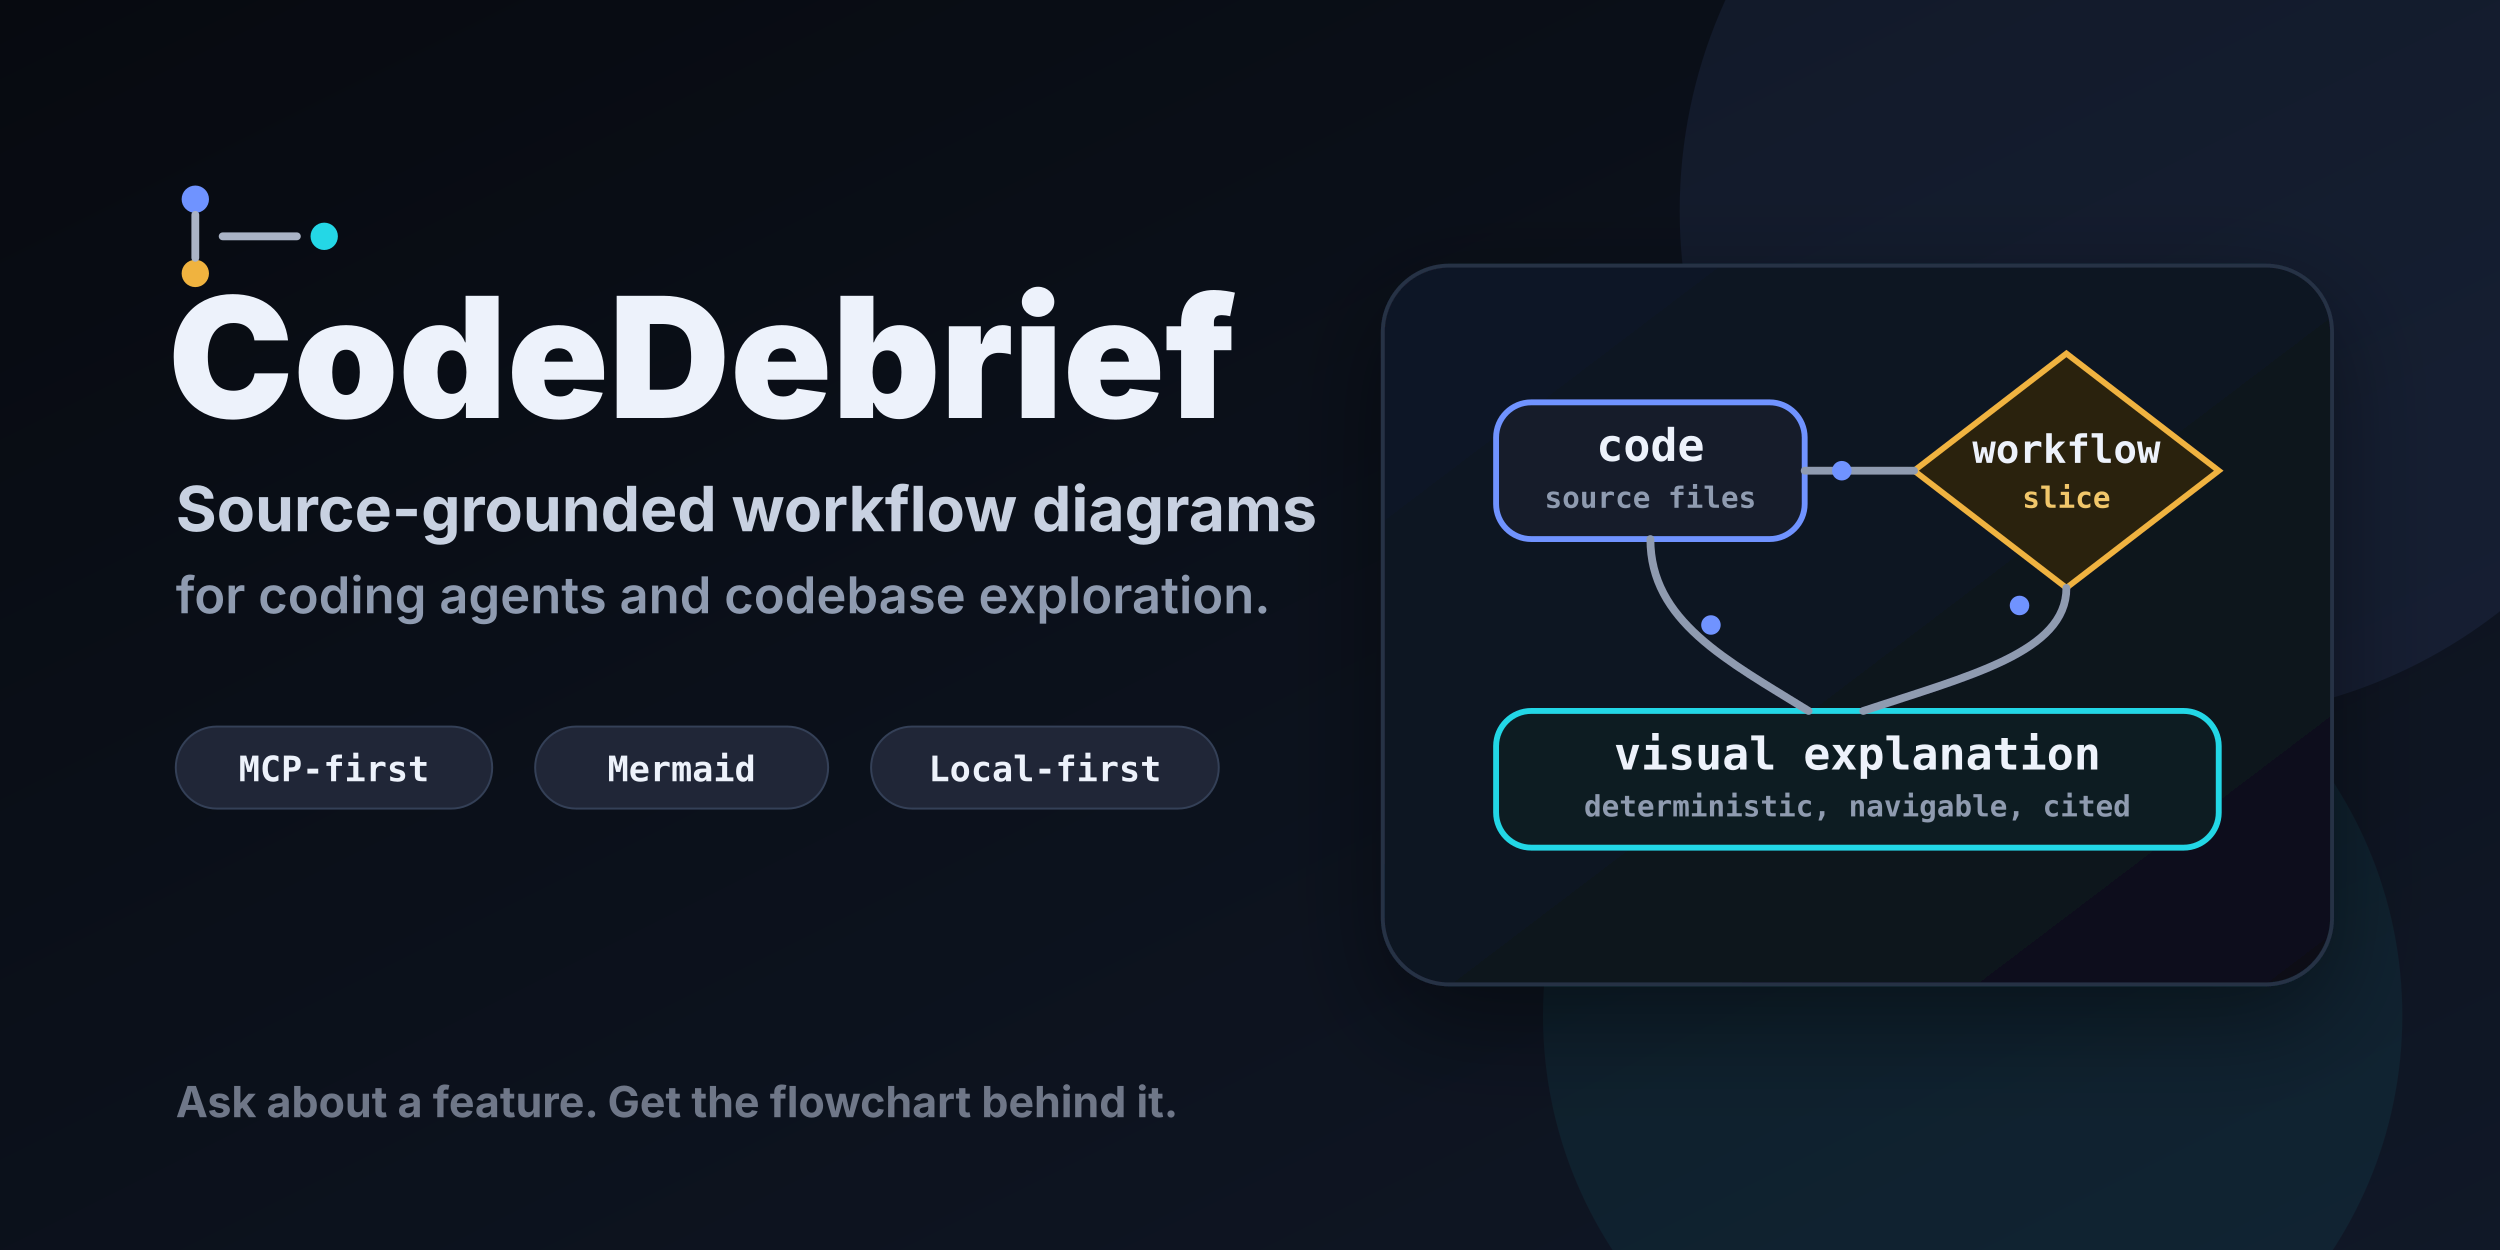
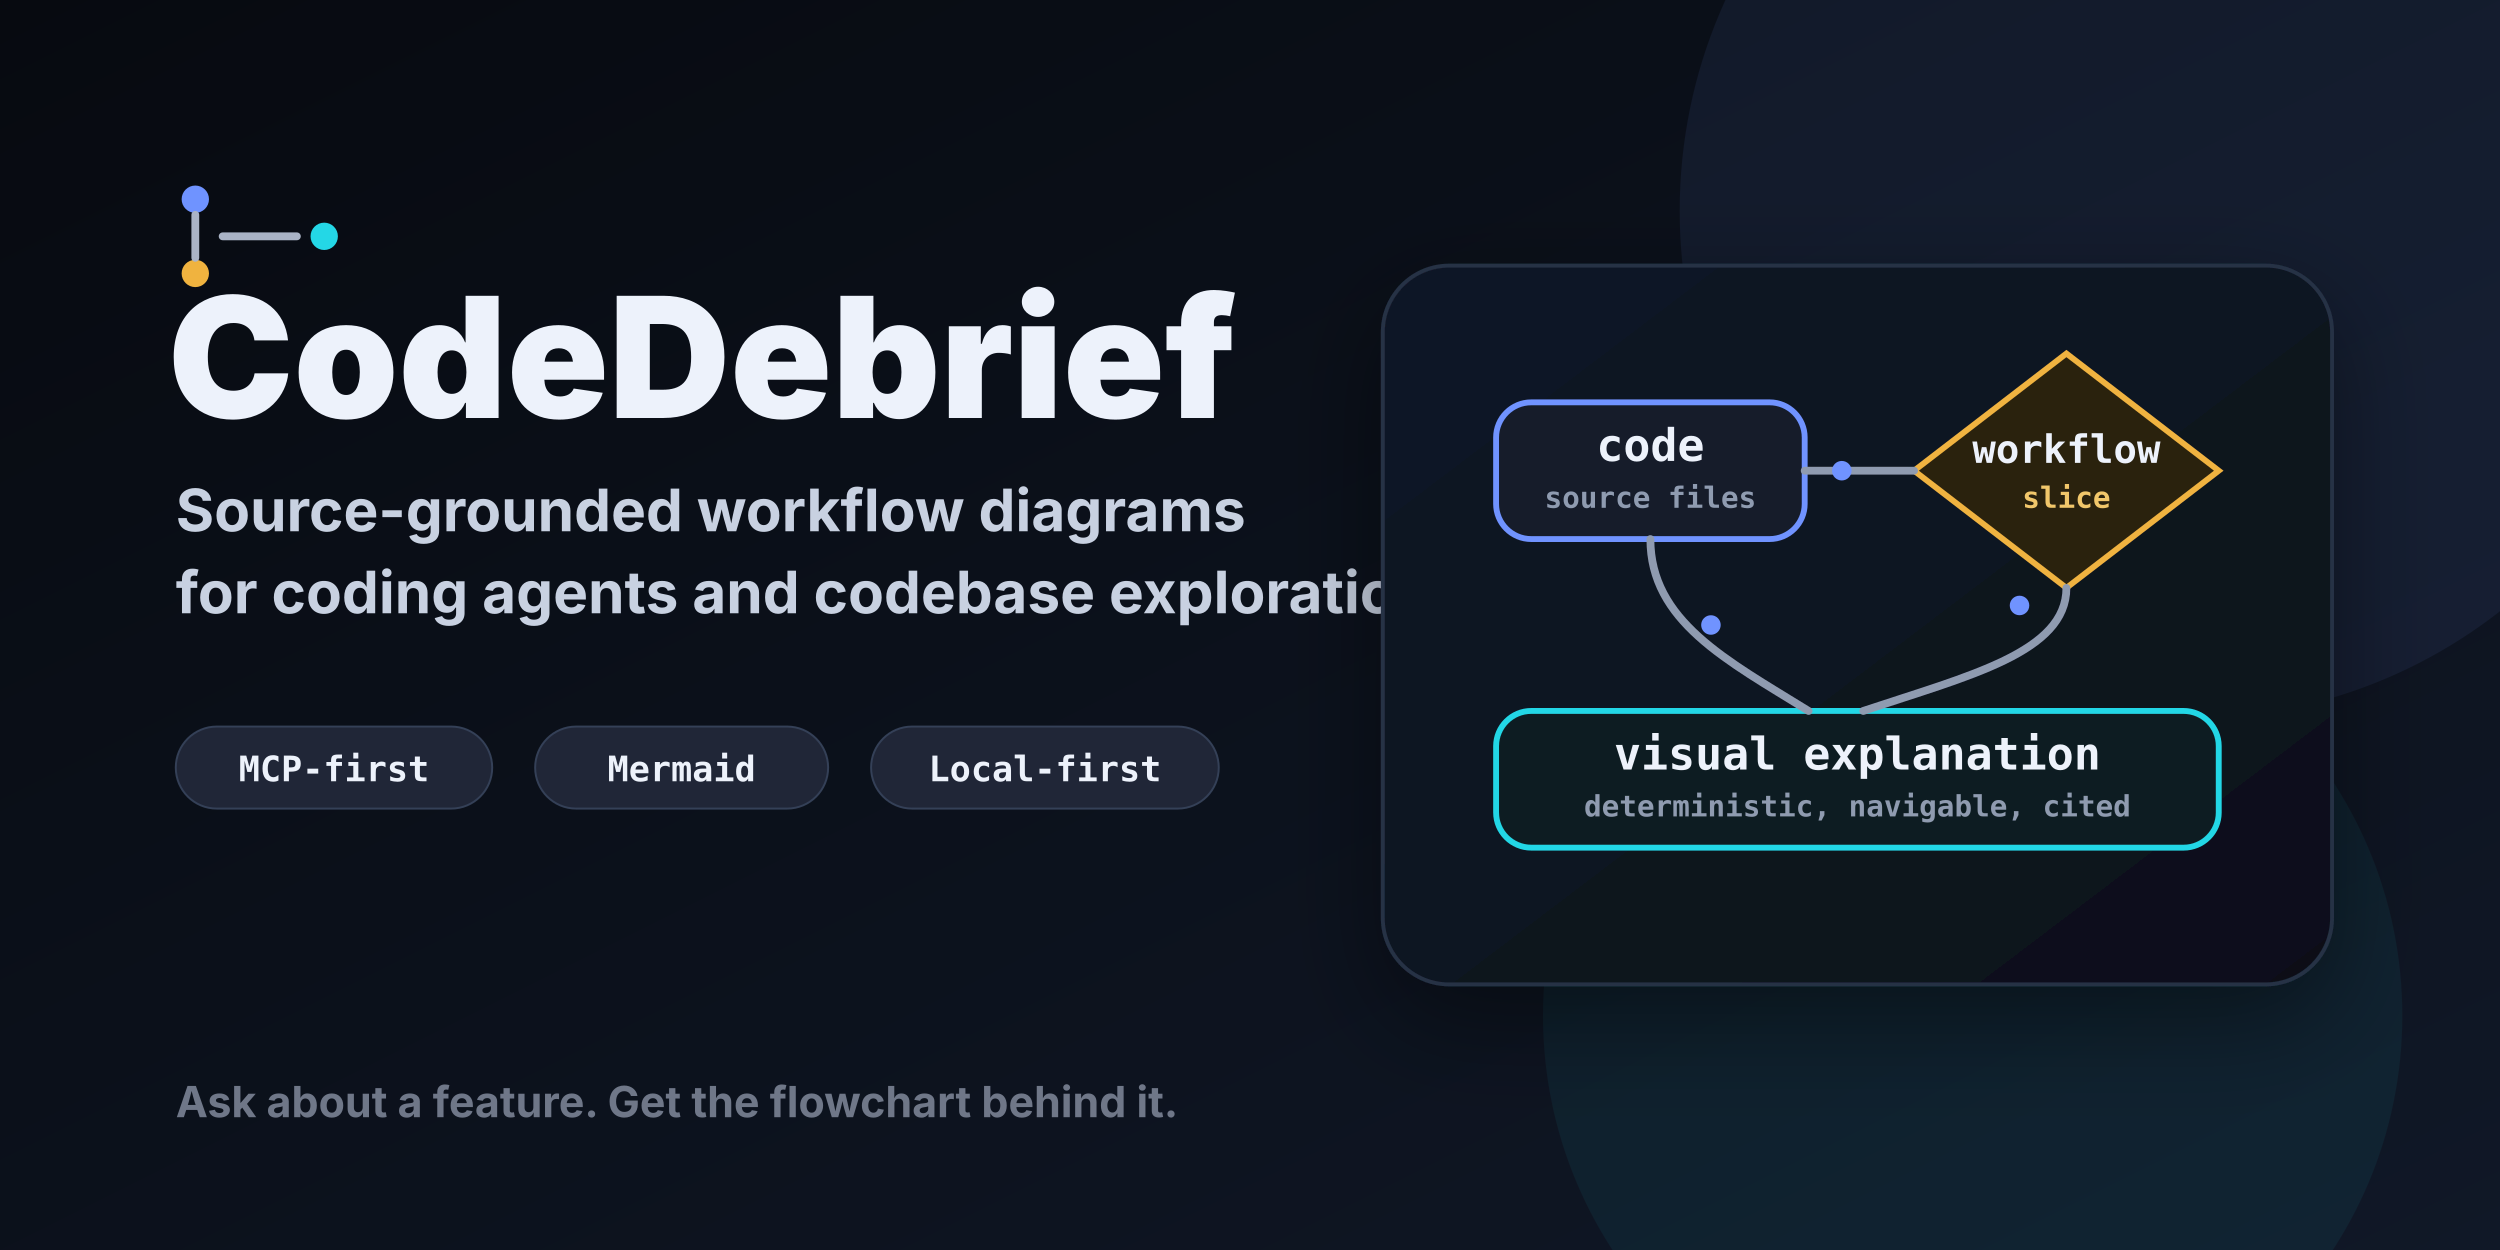
<svg xmlns="http://www.w3.org/2000/svg" width="1280" height="640" viewBox="0 0 1280 640" role="img" aria-labelledby="title desc">
  <defs>
    <linearGradient id="bg" x1="0" y1="0" x2="1" y2="1">
      <stop offset="0" stop-color="#070a10" />
      <stop offset="1" stop-color="#101827" />
    </linearGradient>
    <linearGradient id="panel" x1="0" y1="0" x2="1" y2="1">
      <stop offset="0" stop-color="#111827" />
      <stop offset="1" stop-color="#0b1019" />
    </linearGradient>
    <filter id="soft-shadow" x="-20%" y="-20%" width="140%" height="140%">
      <feDropShadow dx="0" dy="18" stdDeviation="26" flood-color="#000000" flood-opacity="0.42" />
    </filter>
  </defs>
  <rect width="1280" height="640" fill="url(#bg)" />
  <circle cx="1120" cy="108" r="260" fill="#6f93ff" opacity="0.08" />
  <circle cx="1010" cy="520" r="220" fill="#24d7e6" opacity="0.06" />
  <g transform="translate(86 88)">
    <g transform="translate(0 2)">
      <circle cx="14" cy="12" r="7" fill="#6f93ff" />
      <circle cx="14" cy="50" r="7" fill="#f0b33f" />
      <path d="M14 20v22" stroke="#aab4c6" stroke-width="4" stroke-linecap="round" />
      <path d="M28 31h38" stroke="#aab4c6" stroke-width="4" stroke-linecap="round" />
      <circle cx="80" cy="31" r="7" fill="#24d7e6" />
    </g>
    <text x="0" y="126" fill="#edf2fb" font-family="Inter, ui-sans-serif, system-ui, -apple-system, Segoe UI, sans-serif" font-size="86" font-weight="850">CodeDebrief</text>
-     <text x="4" y="184" fill="#c8d1e1" font-family="Inter, ui-sans-serif, system-ui, -apple-system, Segoe UI, sans-serif" font-size="32" font-weight="700">Source-grounded workflow diagrams</text>
-     <text x="4" y="226" fill="#8f9bb0" font-family="Inter, ui-sans-serif, system-ui, -apple-system, Segoe UI, sans-serif" font-size="26" font-weight="560">for coding agents and codebase exploration.</text>
+     <text x="4" y="184" fill="#c8d1e1" font-family="Inter, ui-sans-serif, system-ui, -apple-system, Segoe UI, sans-serif" font-size="30" font-weight="700">Source-grounded workflow diagrams</text>
+     <text x="4" y="226" fill="#c8d1e1" font-family="Inter, ui-sans-serif, system-ui, -apple-system, Segoe UI, sans-serif" font-size="30" font-weight="700">for coding agents and codebase exploration.</text>
    <g transform="translate(4 284)" font-family="ui-monospace, SFMono-Regular, Menlo, monospace" font-size="18" font-weight="800">
      <rect x="0" y="0" width="162" height="42" rx="21" fill="#202637" stroke="#344057" />
      <text x="81" y="28" text-anchor="middle" fill="#edf2fb">MCP-first</text>
      <rect x="184" y="0" width="150" height="42" rx="21" fill="#202637" stroke="#344057" />
      <text x="259" y="28" text-anchor="middle" fill="#edf2fb">Mermaid</text>
      <rect x="356" y="0" width="178" height="42" rx="21" fill="#202637" stroke="#344057" />
      <text x="445" y="28" text-anchor="middle" fill="#edf2fb">Local-first</text>
    </g>
  </g>
  <g transform="translate(708 136)" filter="url(#soft-shadow)">
    <rect x="0" y="0" width="486" height="368" rx="34" fill="url(#panel)" stroke="#253044" stroke-width="2" />
    <g font-family="ui-monospace, SFMono-Regular, Menlo, monospace" font-weight="820">
      <rect x="58" y="70" width="158" height="70" rx="18" fill="#151c2b" stroke="#6f93ff" stroke-width="3" />
      <text x="137" y="100" text-anchor="middle" fill="#edf2fb" font-size="23">code</text>
      <text x="137" y="124" text-anchor="middle" fill="#8f9bb0" font-size="15">source files</text>
      <path d="M272 105l78-60 78 60-78 60z" fill="#2a220f" stroke="#f0b33f" stroke-width="3" />
      <text x="350" y="101" text-anchor="middle" fill="#edf2fb" font-size="20">workflow</text>
      <text x="350" y="124" text-anchor="middle" fill="#f1c76b" font-size="15">slice</text>
      <rect x="58" y="228" width="370" height="70" rx="18" fill="#101f24" stroke="#24d7e6" stroke-width="3" />
      <text x="243" y="258" text-anchor="middle" fill="#edf2fb" font-size="23">visual explanation</text>
      <text x="243" y="282" text-anchor="middle" fill="#8f9bb0" font-size="15">deterministic, navigable, cited</text>
      <g stroke="#8f9bb0" stroke-width="4" fill="none" stroke-linecap="round" stroke-linejoin="round">
        <path d="M216 105H272" />
        <path d="M350 165C350 198 300 210 246 228" />
        <path d="M137 140C137 182 176 202 218 228" />
      </g>
      <g fill="#6f93ff">
        <circle cx="235" cy="105" r="5" />
        <circle cx="326" cy="174" r="5" />
        <circle cx="168" cy="184" r="5" />
      </g>
    </g>
  </g>
  <text x="90" y="572" fill="#6f7788" font-family="Inter, ui-sans-serif, system-ui, -apple-system, Segoe UI, sans-serif" font-size="22" font-weight="650">Ask about a feature. Get the flowchart behind it.</text>
</svg>
